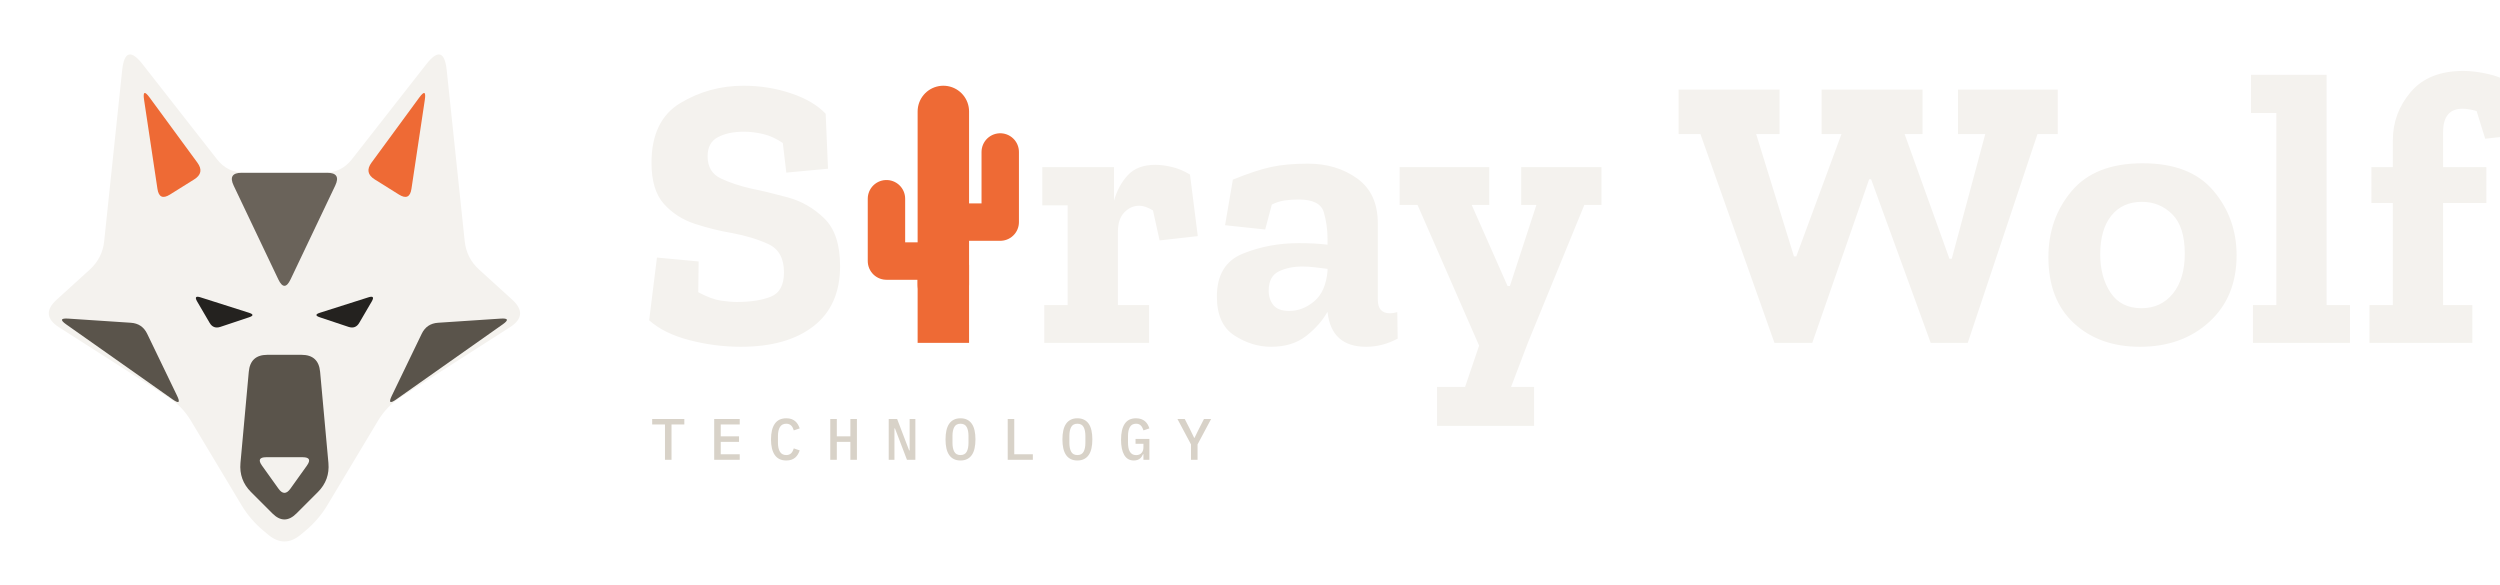
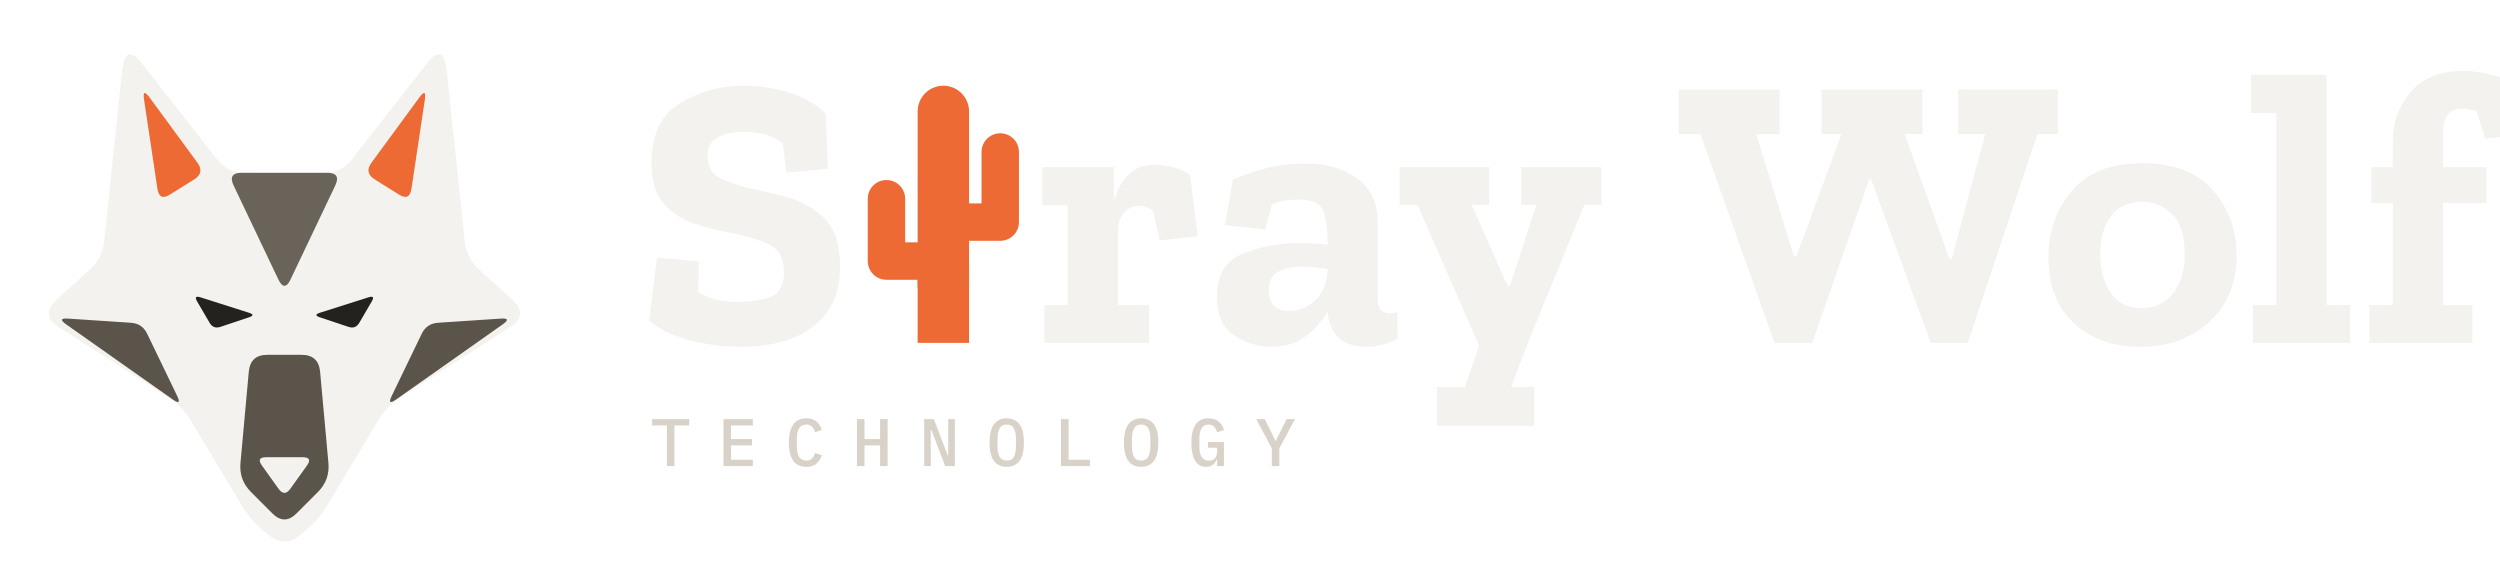
<svg xmlns="http://www.w3.org/2000/svg" viewBox="0 0 641.6 150">
  <g transform="translate(0,2) scale(0.73)">
    <path fill="#F4F2EE" d="M50.16 19.88 L76.30 53.27 Q80.00 58.00 86.00 58.00 L114.00 58.00 Q120.00 58.00 123.70 53.27 L149.84 19.88 Q156.00 12.00 157.05 21.95 L163.37 82.03 Q164.00 88.00 168.44 92.04 L180.08 102.62 Q186.00 108.00 179.26 112.31 L141.05 136.77 Q136.00 140.00 132.91 145.14 L115.09 174.86 Q112.00 180.00 107.39 183.84 L105.71 185.24 Q100.00 190.00 94.29 185.24 L92.61 183.84 Q88.00 180.00 84.91 174.86 L67.09 145.14 Q64.00 140.00 58.95 136.77 L20.74 112.31 Q14.00 108.00 19.92 102.62 L31.56 92.04 Q36.00 88.00 36.63 82.03 L42.95 21.95 Q44.00 12.00 50.16 19.88Z" />
    <path fill="#EE6A35" d="M52.60 31.55 L69.40 54.45 Q72.00 58.00 68.27 60.33 L59.73 65.67 Q56.00 68.00 55.35 63.65 L50.65 32.35 Q50.00 28.00 52.60 31.55Z" />
    <path fill="#EE6A35" d="M147.40 31.55 L130.60 54.45 Q128.00 58.00 131.73 60.33 L140.27 65.67 Q144.00 68.00 144.65 63.65 L149.35 32.35 Q150.00 28.00 147.40 31.55Z" />
    <path fill="#6A635A" d="M85.00 58.00 L115.00 58.00 Q120.00 58.00 117.85 62.51 L102.15 95.49 Q100.00 100.00 97.85 95.49 L82.15 62.51 Q80.00 58.00 85.00 58.00Z" />
    <path fill="#5A544B" d="M23.27 111.30 L60.73 137.70 Q64.00 140.00 62.26 136.40 L51.74 114.60 Q50.00 111.00 46.01 110.73 L23.99 109.27 Q20.00 109.00 23.27 111.30Z" />
    <path fill="#5A544B" d="M176.73 111.30 L139.27 137.70 Q136.00 140.00 137.74 136.40 L148.26 114.60 Q150.00 111.00 153.99 110.73 L176.01 109.27 Q180.00 109.00 176.73 111.30Z" />
    <path fill="#5A544B" d="M94.00 122.00 L106.00 122.00 Q112.00 122.00 112.54 127.98 L115.46 160.02 Q116.00 166.00 111.76 170.24 L104.24 177.76 Q100.00 182.00 95.76 177.76 L88.24 170.24 Q84.00 166.00 84.54 160.02 L87.46 127.98 Q88.00 122.00 94.00 122.00Z" />
    <path fill="#24221F" d="M70.48 101.79 L87.52 107.21 Q90.00 108.00 87.53 108.82 L77.47 112.18 Q75.00 113.00 73.69 110.75 L69.31 103.25 Q68.00 101.00 70.48 101.79Z" />
    <path fill="#24221F" d="M129.52 101.79 L112.48 107.21 Q110.00 108.00 112.47 108.82 L122.53 112.18 Q125.00 113.00 126.31 110.75 L130.69 103.25 Q132.00 101.00 129.52 101.79Z" />
    <path fill="#F4F2EE" d="M93.60 158.00 L106.40 158.00 Q110.00 158.00 107.91 160.93 L102.09 169.07 Q100.00 172.00 97.91 169.07 L92.09 160.93 Q90.00 158.00 93.60 158.00Z" />
  </g>
  <path fill="#F4F2EE" d="M215.6 68.3Q215.6 78.4 208.8 83.7Q202.0 89.0 190.1 89.0Q183.5 89.0 176.95 87.3Q170.4 85.6 166.6 82.2L168.6 66.1L179.3 67.1L179.2 75.0Q182.6 76.8 185.0 77.15Q187.4 77.5 189.1 77.5Q194.4 77.5 197.8 76.15Q201.2 74.8 201.2 69.9Q201.2 64.5 197.2 62.65Q193.2 60.8 187.8 59.8Q183.1 59.0 178.35 57.45Q173.6 55.9 170.4 52.35Q167.2 48.8 167.2 41.8Q167.2 30.9 174.6 26.45Q182.0 22.0 190.8 22.0Q197.2 22.0 203.0 23.95Q208.8 25.9 211.9 29.2L212.5 43.3L201.8 44.3L200.9 36.7Q198.4 35.0 195.85 34.4Q193.3 33.8 190.9 33.8Q186.9 33.8 184.25 35.2Q181.6 36.6 181.6 40.1Q181.6 44.2 185.0 45.8Q188.4 47.4 192.8 48.4Q196.8 49.2 202.15 50.65Q207.5 52.1 211.55 56.05Q215.6 60.0 215.6 68.3Z M296.5 42.3Q298.4 42.3 300.75 42.85Q303.1 43.4 305.4 44.8L307.4 60.6L297.6 61.7L295.9 54.0Q293.9 52.8 292.4 52.8Q290.2 52.8 288.55 54.5Q286.9 56.2 286.9 59.5V78.3H294.9V88.0H268.0V78.3H274.0V52.7H267.5V42.9H285.9V51.5Q287.0 47.6 289.45 44.95Q291.9 42.3 296.5 42.3Z M316.4 46.1Q322.3 43.7 326.25 42.85Q330.2 42.0 335.7 42.0Q343.0 42.0 348.3 45.8Q353.6 49.6 353.6 57.3V76.9Q353.6 80.4 356.7 80.4Q357.6 80.4 358.6 80.1L358.7 86.9Q354.8 89.0 350.6 89.0Q341.7 89.0 340.7 80.1V80.0Q338.8 83.4 335.25 86.2Q331.7 89.0 326.2 89.0Q321.3 89.0 316.8 86.1Q312.3 83.2 312.3 76.1Q312.3 67.8 318.95 65.1Q325.6 62.4 333.3 62.4Q337.6 62.4 340.7 62.8V61.3Q340.7 57.8 339.75 54.5Q338.8 51.2 333.3 51.2Q331.3 51.2 329.65 51.45Q328.0 51.7 326.4 52.5L324.7 58.9L314.4 57.8ZM340.7 69.6V69.0Q339.1 68.8 337.45 68.6Q335.8 68.4 334.2 68.4Q330.8 68.4 328.2 69.65Q325.6 70.9 325.6 74.6Q325.6 76.8 326.8 78.3Q328.0 79.8 330.9 79.8Q334.3 79.8 337.25 77.35Q340.2 74.9 340.7 69.6Z M411 52.6H406.6L392.1 88.0L387.8 99.3H393.7V109.3H368.8V99.3H376L379.6 88.7L363.8 52.6H359.2V42.9H382.2V52.6H377.7L386.9 73.4H387.5L394.3 52.6H390.4V42.9H411Z M528.1 34.4H522.9L505 88.0H495.5L480.2 46.0H479.7L465.1 88.0H455.4L436.4 34.4H430.8V23.0H456.7V34.4H450.7L460.4 65.8H461L472.6 34.4H467.5V23.0H493.4V34.4H488.8L500.3 66.4H500.9L509.5 34.4H502.5V23.0H528.1Z M574.0 65.5Q574.0 76.2 567.0 82.6Q560.0 89.0 549.2 89.0Q538.8 89.0 532.25 82.95Q525.7 76.9 525.7 66.0Q525.7 56.1 531.7 49.0Q537.7 41.9 549.9 41.9Q562.1 41.9 568.05 48.95Q574.0 56.0 574.0 65.5ZM560.7 65.1Q560.7 58.2 557.5 55.0Q554.3 51.8 549.7 51.8Q544.7 51.8 541.85 55.35Q539.0 58.9 539.0 65.3Q539.0 71.1 541.65 75.1Q544.3 79.1 549.6 79.1Q554.6 79.1 557.65 75.35Q560.7 71.6 560.7 65.1Z M603.1 88.0H578.2V78.3H584.2V29.0H577.7V19.2H597.1V78.3H603.1Z M632.2 18.2Q635.3 18.2 639.0 19.1Q642.7 20.0 645.8 22.3L647.8 34.5L637.8 35.6L635.6 28.5Q633.5 27.9 632 27.9Q627 27.9 627 33.9V42.9H638.1V52.1H627V78.3H634.5V88.0H608.1V78.3H614.1V52.1H608.6V42.9H614.1V36.0Q614.1 29.0 618.7 23.6Q623.3 18.2 632.2 18.2Z" />
  <g fill="none" stroke="#EE6A35" stroke-linejoin="round">
    <path d="M242.1 88 V68" stroke-width="13.2" stroke-linecap="butt" />
    <path d="M242.1 73 V28.6" stroke-width="13.2" stroke-linecap="round" />
    <path d="M242.1 67 H227.5 V51" stroke-width="9.6" stroke-linecap="round" />
    <path d="M242.1 57 H256.7 V39" stroke-width="9.6" stroke-linecap="round" />
  </g>
-   <path fill="#D8D2C8" d="M172.34 108.94V118.0H170.66V108.94H167.375V107.53H175.625V108.94Z M183.29 118.0V107.53H189.845V108.94H184.97V111.985H189.665V113.395H184.97V116.59H189.845V118.0Z M201.8 118.18Q199.805 118.18 198.838 116.77Q197.87 115.36 197.87 112.765Q197.87 110.17 198.838 108.76Q199.805 107.35 201.8 107.35Q202.565 107.35 203.127 107.552Q203.69 107.755 204.095 108.108Q204.5 108.46 204.778 108.933Q205.055 109.405 205.235 109.945L203.72 110.455Q203.6 110.095 203.45 109.78Q203.3 109.465 203.075 109.24Q202.85 109.015 202.543 108.88Q202.235 108.745 201.785 108.745Q200.675 108.745 200.165 109.593Q199.655 110.44 199.655 111.88V113.65Q199.655 115.09 200.165 115.938Q200.675 116.785 201.785 116.785Q202.235 116.785 202.543 116.65Q202.85 116.515 203.075 116.29Q203.3 116.065 203.45 115.75Q203.6 115.435 203.72 115.075L205.235 115.585Q205.055 116.125 204.778 116.597Q204.5 117.07 204.095 117.422Q203.69 117.775 203.127 117.978Q202.565 118.18 201.8 118.18Z M218.24 113.395H214.76V118.0H213.08V107.53H214.76V111.985H218.24V107.53H219.92V118.0H218.24Z M229.685 109.945H229.55V118.0H228.08V107.53H230.24L233.315 115.585H233.45V107.53H234.92V118.0H232.76Z M246.5 118.18Q245.51 118.18 244.782 117.812Q244.055 117.445 243.583 116.755Q243.11 116.065 242.885 115.06Q242.66 114.055 242.66 112.765Q242.66 111.49 242.885 110.477Q243.11 109.465 243.583 108.775Q244.055 108.085 244.782 107.718Q245.51 107.35 246.5 107.35Q247.49 107.35 248.218 107.718Q248.945 108.085 249.417 108.775Q249.89 109.465 250.115 110.477Q250.34 111.49 250.34 112.765Q250.34 114.055 250.115 115.06Q249.89 116.065 249.417 116.755Q248.945 117.445 248.218 117.812Q247.49 118.18 246.5 118.18ZM246.5 116.785Q247.625 116.785 248.09 115.938Q248.555 115.09 248.555 113.635V111.88Q248.555 110.44 248.09 109.593Q247.625 108.745 246.5 108.745Q245.375 108.745 244.91 109.593Q244.445 110.44 244.445 111.88V113.65Q244.445 115.09 244.91 115.938Q245.375 116.785 246.5 116.785Z M258.62 118.0V107.53H260.3V116.59H265.07V118.0Z M276.5 118.18Q275.51 118.18 274.783 117.812Q274.055 117.445 273.582 116.755Q273.11 116.065 272.885 115.06Q272.66 114.055 272.66 112.765Q272.66 111.49 272.885 110.477Q273.11 109.465 273.582 108.775Q274.055 108.085 274.783 107.718Q275.51 107.35 276.5 107.35Q277.49 107.35 278.217 107.718Q278.945 108.085 279.418 108.775Q279.89 109.465 280.115 110.477Q280.34 111.49 280.34 112.765Q280.34 114.055 280.115 115.06Q279.89 116.065 279.418 116.755Q278.945 117.445 278.217 117.812Q277.49 118.18 276.5 118.18ZM276.5 116.785Q277.625 116.785 278.09 115.938Q278.555 115.09 278.555 113.635V111.88Q278.555 110.44 278.09 109.593Q277.625 108.745 276.5 108.745Q275.375 108.745 274.91 109.593Q274.445 110.44 274.445 111.88V113.65Q274.445 115.09 274.91 115.938Q275.375 116.785 276.5 116.785Z M293.45 116.56H293.345Q293.21 116.875 293.022 117.167Q292.835 117.46 292.558 117.685Q292.28 117.91 291.89 118.045Q291.5 118.18 290.99 118.18Q289.355 118.18 288.53 116.785Q287.705 115.39 287.705 112.84Q287.705 110.17 288.65 108.76Q289.595 107.35 291.545 107.35Q292.31 107.35 292.887 107.56Q293.465 107.77 293.87 108.123Q294.275 108.475 294.545 108.947Q294.815 109.42 294.98 109.945L293.465 110.455Q293.345 110.11 293.195 109.803Q293.045 109.495 292.827 109.255Q292.61 109.015 292.303 108.88Q291.995 108.745 291.56 108.745Q290.465 108.745 289.977 109.593Q289.49 110.44 289.49 111.88V113.545Q289.49 114.265 289.595 114.865Q289.7 115.465 289.947 115.892Q290.195 116.32 290.592 116.56Q290.99 116.8 291.56 116.8Q292.475 116.8 292.962 116.252Q293.45 115.705 293.45 114.85V113.905H291.425V112.645H294.98V118.0H293.45Z M305.66 118.0V114.055L302.18 107.53H304.055L305.39 110.14L306.47 112.375H306.56L307.655 110.14L308.99 107.53H310.82L307.34 114.055V118.0Z" />
+   <g data-tech="1.15" transform="translate(167.4 107.3) scale(1.15) translate(-167.4 -107.3)">
+     <path fill="#D8D2C8" d="M172.34 108.94V118.0H170.66V108.94H167.375V107.53H175.625V108.94Z M183.29 118.0V107.53H189.845V108.94H184.97V111.985H189.665V113.395H184.97V116.59H189.845V118.0Z M201.8 118.18Q199.805 118.18 198.838 116.77Q197.87 115.36 197.87 112.765Q197.87 110.17 198.838 108.76Q199.805 107.35 201.8 107.35Q202.565 107.35 203.127 107.552Q203.69 107.755 204.095 108.108Q204.5 108.46 204.778 108.933Q205.055 109.405 205.235 109.945L203.72 110.455Q203.6 110.095 203.45 109.78Q203.3 109.465 203.075 109.24Q202.85 109.015 202.543 108.88Q202.235 108.745 201.785 108.745Q200.675 108.745 200.165 109.593Q199.655 110.44 199.655 111.88V113.65Q199.655 115.09 200.165 115.938Q200.675 116.785 201.785 116.785Q202.235 116.785 202.543 116.65Q202.85 116.515 203.075 116.29Q203.3 116.065 203.45 115.75Q203.6 115.435 203.72 115.075L205.235 115.585Q205.055 116.125 204.778 116.597Q204.5 117.07 204.095 117.422Q203.69 117.775 203.127 117.978Q202.565 118.18 201.8 118.18Z M218.24 113.395H214.76V118.0H213.08V107.53H214.76V111.985H218.24V107.53H219.92V118.0H218.24Z M229.685 109.945H229.55V118.0H228.08V107.53H230.24L233.315 115.585H233.45V107.53H234.92V118.0H232.76Z M246.5 118.18Q245.51 118.18 244.782 117.812Q244.055 117.445 243.583 116.755Q243.11 116.065 242.885 115.06Q242.66 114.055 242.66 112.765Q242.66 111.49 242.885 110.477Q243.11 109.465 243.583 108.775Q244.055 108.085 244.782 107.718Q245.51 107.35 246.5 107.35Q247.49 107.35 248.218 107.718Q248.945 108.085 249.417 108.775Q249.89 109.465 250.115 110.477Q250.34 111.49 250.34 112.765Q250.34 114.055 250.115 115.06Q249.89 116.065 249.417 116.755Q248.945 117.445 248.218 117.812Q247.49 118.18 246.5 118.18ZM246.5 116.785Q247.625 116.785 248.09 115.938Q248.555 115.09 248.555 113.635V111.88Q248.555 110.44 248.09 109.593Q247.625 108.745 246.5 108.745Q245.375 108.745 244.91 109.593Q244.445 110.44 244.445 111.88V113.65Q244.445 115.09 244.91 115.938Q245.375 116.785 246.5 116.785Z M258.62 118.0V107.53H260.3V116.59H265.07V118.0Z M276.5 118.18Q275.51 118.18 274.783 117.812Q274.055 117.445 273.582 116.755Q273.11 116.065 272.885 115.06Q272.66 114.055 272.66 112.765Q272.66 111.49 272.885 110.477Q273.11 109.465 273.582 108.775Q274.055 108.085 274.783 107.718Q275.51 107.35 276.5 107.35Q277.49 107.35 278.217 107.718Q278.945 108.085 279.418 108.775Q279.89 109.465 280.115 110.477Q280.34 111.49 280.34 112.765Q280.34 114.055 280.115 115.06Q279.89 116.065 279.418 116.755Q278.945 117.445 278.217 117.812Q277.49 118.18 276.5 118.18ZM276.5 116.785Q277.625 116.785 278.09 115.938Q278.555 115.09 278.555 113.635V111.88Q278.555 110.44 278.09 109.593Q277.625 108.745 276.5 108.745Q275.375 108.745 274.91 109.593Q274.445 110.44 274.445 111.88V113.65Q274.445 115.09 274.91 115.938Q275.375 116.785 276.5 116.785Z M293.45 116.56H293.345Q293.21 116.875 293.022 117.167Q292.835 117.46 292.558 117.685Q292.28 117.91 291.89 118.045Q291.5 118.18 290.99 118.18Q289.355 118.18 288.53 116.785Q287.705 115.39 287.705 112.84Q287.705 110.17 288.65 108.76Q289.595 107.35 291.545 107.35Q292.31 107.35 292.887 107.56Q293.465 107.77 293.87 108.123Q294.275 108.475 294.545 108.947Q294.815 109.42 294.98 109.945L293.465 110.455Q293.345 110.11 293.195 109.803Q293.045 109.495 292.827 109.255Q292.61 109.015 292.303 108.88Q291.995 108.745 291.56 108.745Q290.465 108.745 289.977 109.593Q289.49 110.44 289.49 111.88V113.545Q289.49 114.265 289.595 114.865Q289.7 115.465 289.947 115.892Q290.195 116.32 290.592 116.56Q290.99 116.8 291.56 116.8Q292.475 116.8 292.962 116.252Q293.45 115.705 293.45 114.85V113.905H291.425V112.645H294.98V118.0H293.45Z M305.66 118.0V114.055L302.18 107.53H304.055L305.39 110.14L306.47 112.375H306.56L307.655 110.14L308.99 107.53H310.82L307.34 114.055V118.0Z" />
+   </g>
</svg>
